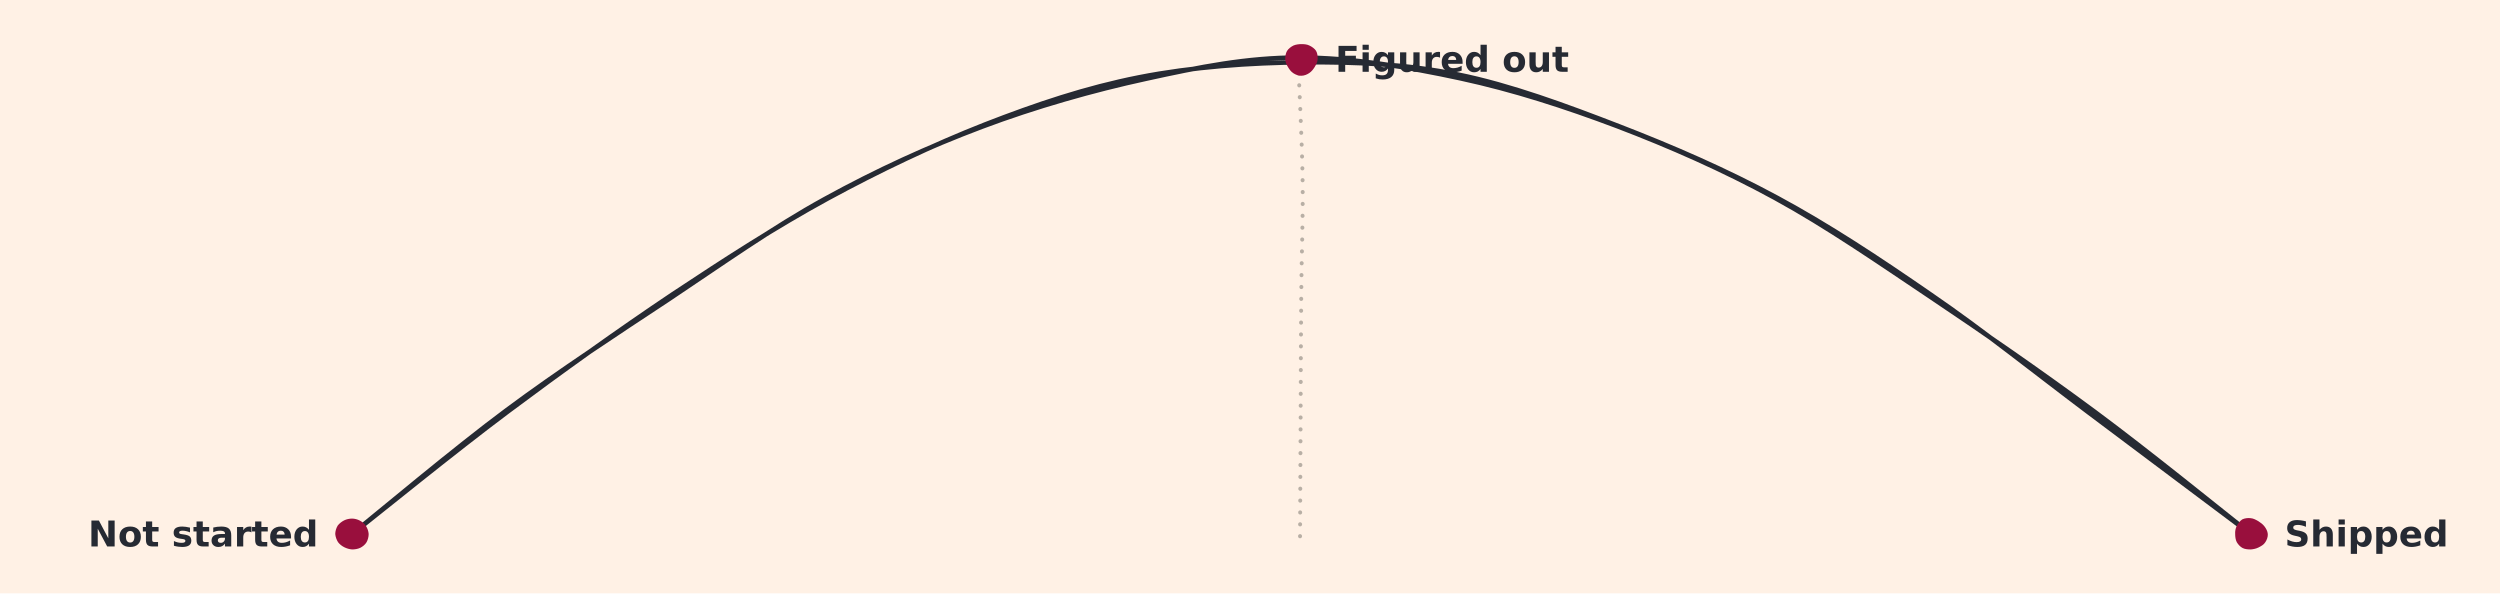
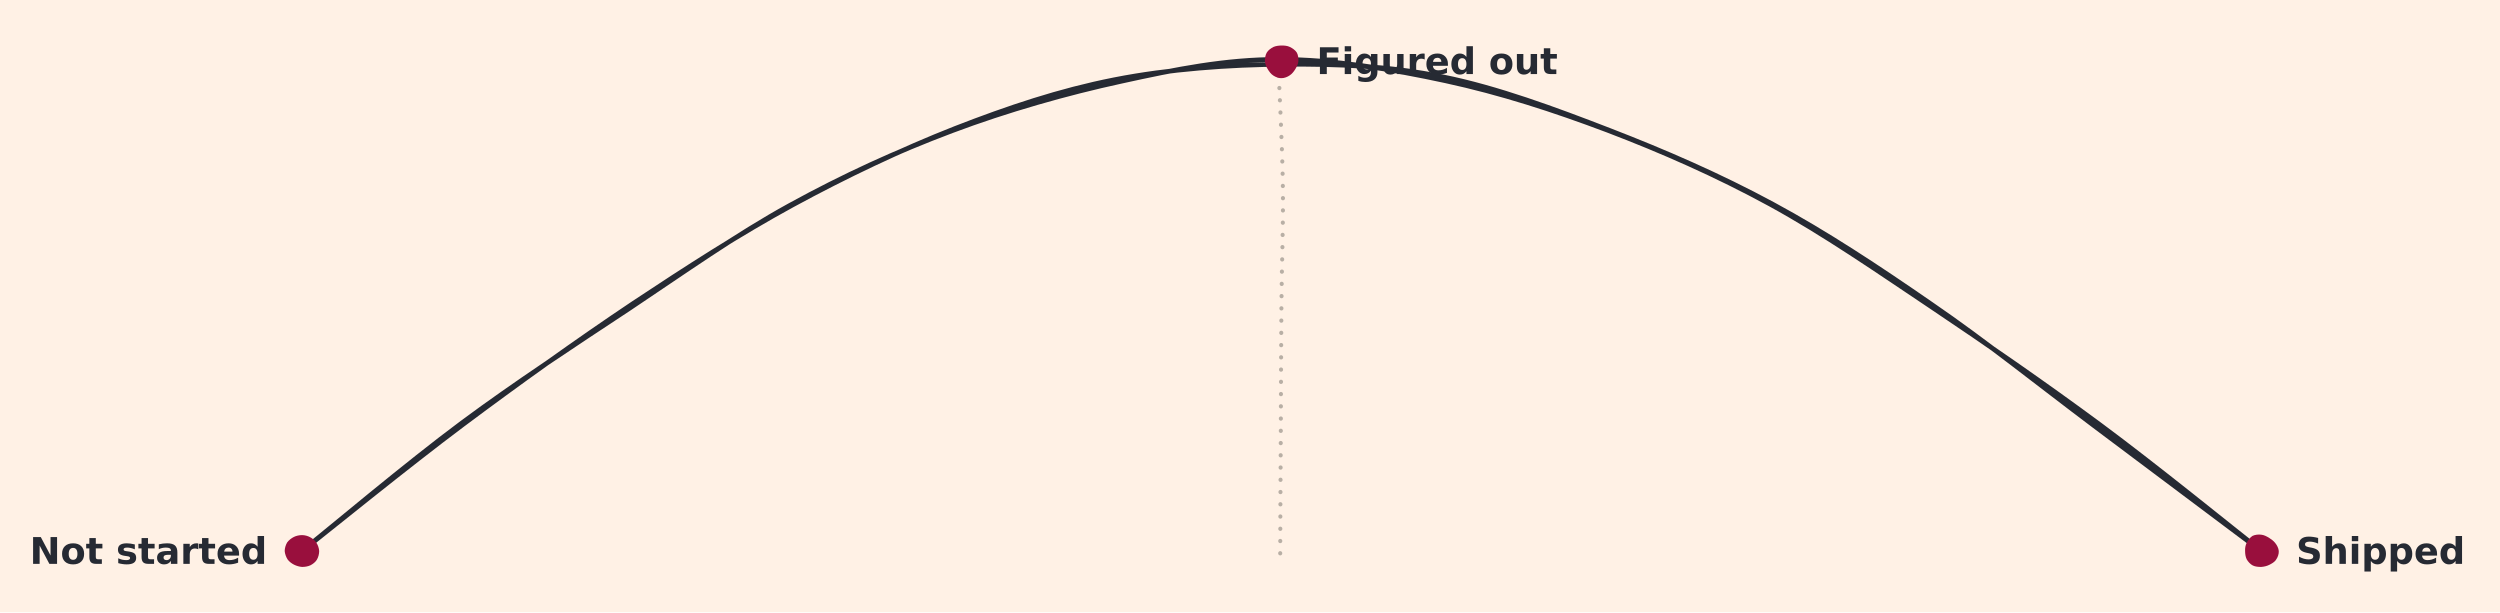
- <svg xmlns="http://www.w3.org/2000/svg" viewBox="-178.0 -270.0 1264.0 300.0" width="1264.0" height="300.0" role="img">
-   <rect x="-178.0" y="-270.0" width="1264.0" height="300.0" fill="#fff1e5" />
+ <svg xmlns="http://www.w3.org/2000/svg" viewBox="-148.0 -270.0 1225.0 300.0" width="1225.0" height="300.0" role="img">
+   <rect x="-148.0" y="-270.0" width="1225.0" height="300.0" fill="#fff1e5" />
  <path d="M478.4,-238.9 C478.7,-228.8 480.4,-198.2 480.6,-178.4 C480.9,-158.6 480.0,-140.0 479.9,-120.2 C479.7,-100.4 479.7,-79.8 479.6,-59.5 C479.5,-39.2 479.3,-8.5 479.3,1.7" fill="none" stroke="#b8afa5" stroke-width="2.0" stroke-linecap="round" stroke-dasharray="0.1 5.9" />
  <path d="M0.0,0.0 C13.1,-10.3 51.7,-41.7 78.7,-61.9 C105.7,-82.1 135.2,-103.2 162.1,-121.2 C189.1,-139.1 214.2,-155.3 240.4,-169.6 C266.7,-183.9 293.7,-196.7 319.9,-207.0 C346.1,-217.2 371.1,-225.6 397.9,-230.9 C424.8,-236.2 454.2,-238.3 481.0,-238.5 C507.9,-238.7 532.6,-237.7 559.2,-232.3 C585.8,-226.9 613.8,-216.5 640.7,-206.1 C667.6,-195.7 694.4,-184.1 720.7,-169.9 C747.0,-155.7 772.2,-139.0 798.4,-120.9 C824.7,-102.9 851.2,-81.6 878.1,-61.4 C905.0,-41.3 946.3,-10.2 960.0,0.0 M0.0,0.0 C13.1,-10.5 51.7,-43.0 78.4,-62.8 C105.1,-82.6 133.3,-101.0 160.1,-118.7 C186.8,-136.5 212.5,-154.8 238.9,-169.3 C265.3,-183.8 291.3,-195.7 318.4,-205.9 C345.5,-216.1 374.8,-224.4 401.5,-230.2 C428.3,-236.1 452.3,-240.9 478.8,-240.9 C505.2,-240.9 533.6,-236.2 560.4,-230.4 C587.2,-224.6 613.2,-216.2 639.7,-206.2 C666.2,-196.1 692.9,-184.4 719.3,-170.0 C745.8,-155.5 771.6,-137.6 798.5,-119.6 C825.5,-101.5 854.3,-81.6 881.2,-61.7 C908.1,-41.8 946.9,-10.3 960.0,0.0" fill="none" stroke="#262a33" stroke-width="2.3" stroke-linecap="round" stroke-linejoin="round" />
  <g class="scope">
    <path d="M8.4,0.0 C8.4,1.4 8.0,3.0 7.3,4.2 C6.6,5.4 5.3,6.4 4.1,7.0 C2.8,7.6 1.3,7.8 0.0,7.8 C-1.3,7.7 -2.7,7.3 -3.9,6.7 C-5.1,6.1 -6.3,5.2 -7.1,4.1 C-7.8,3.0 -8.4,1.4 -8.5,0.0 C-8.5,-1.4 -8.0,-3.0 -7.3,-4.2 C-6.5,-5.3 -5.2,-6.3 -4.0,-6.9 C-2.8,-7.5 -1.3,-7.8 0.0,-7.8 C1.3,-7.8 2.8,-7.4 3.9,-6.8 C5.1,-6.2 6.3,-5.2 7.0,-4.1 C7.8,-2.9 8.3,-1.4 8.4,0.0 Z" fill="#990f3d" />
    <text text-anchor="end" font-family="'Atkinson Hyperlegible Next', Avenir, 'Segoe UI', Seravek, Ubuntu, Calibri, 'DejaVu Sans', sans-serif" font-size="18.0" font-weight="600" fill="#262a33">
      <tspan x="-17.1" y="6.3">Not started</tspan>
    </text>
  </g>
  <g class="scope">
    <path d="M488.2,-240.0 C488.1,-238.6 487.4,-237.3 486.7,-236.1 C486.0,-235.0 485.1,-233.8 484.0,-233.1 C482.9,-232.3 481.3,-231.7 480.0,-231.7 C478.7,-231.6 477.1,-232.2 475.9,-233.0 C474.8,-233.7 473.9,-234.9 473.2,-236.1 C472.5,-237.2 471.9,-238.6 471.8,-240.0 C471.8,-241.4 472.0,-243.0 472.7,-244.2 C473.4,-245.4 474.8,-246.4 476.0,-247.0 C477.2,-247.5 478.7,-247.7 480.0,-247.7 C481.3,-247.7 482.8,-247.6 484.0,-247.0 C485.3,-246.4 486.7,-245.4 487.4,-244.3 C488.1,-243.1 488.3,-241.4 488.2,-240.0 Z" fill="#990f3d" />
    <text text-anchor="start" font-family="'Atkinson Hyperlegible Next', Avenir, 'Segoe UI', Seravek, Ubuntu, Calibri, 'DejaVu Sans', sans-serif" font-size="18.0" font-weight="600" fill="#262a33">
      <tspan x="497.1" y="-233.7">Figured out</tspan>
    </text>
  </g>
  <g class="scope">
    <path d="M968.6,0.0 C968.7,1.4 968.1,3.1 967.3,4.2 C966.6,5.4 965.1,6.2 963.9,6.8 C962.7,7.4 961.3,7.7 960.0,7.8 C958.7,7.8 957.1,7.7 955.9,7.1 C954.7,6.5 953.6,5.3 952.9,4.1 C952.3,2.9 952.1,1.4 952.1,0.0 C952.0,-1.4 952.3,-2.9 952.9,-4.1 C953.5,-5.3 954.6,-6.7 955.7,-7.4 C956.9,-8.0 958.7,-8.2 960.0,-8.0 C961.3,-7.9 962.6,-7.2 963.8,-6.5 C964.9,-5.8 966.0,-5.0 966.8,-4.0 C967.7,-2.9 968.5,-1.4 968.6,0.0 Z" fill="#990f3d" />
    <text text-anchor="start" font-family="'Atkinson Hyperlegible Next', Avenir, 'Segoe UI', Seravek, Ubuntu, Calibri, 'DejaVu Sans', sans-serif" font-size="18.0" font-weight="600" fill="#262a33">
      <tspan x="977.1" y="6.3">Shipped</tspan>
    </text>
  </g>
</svg>
